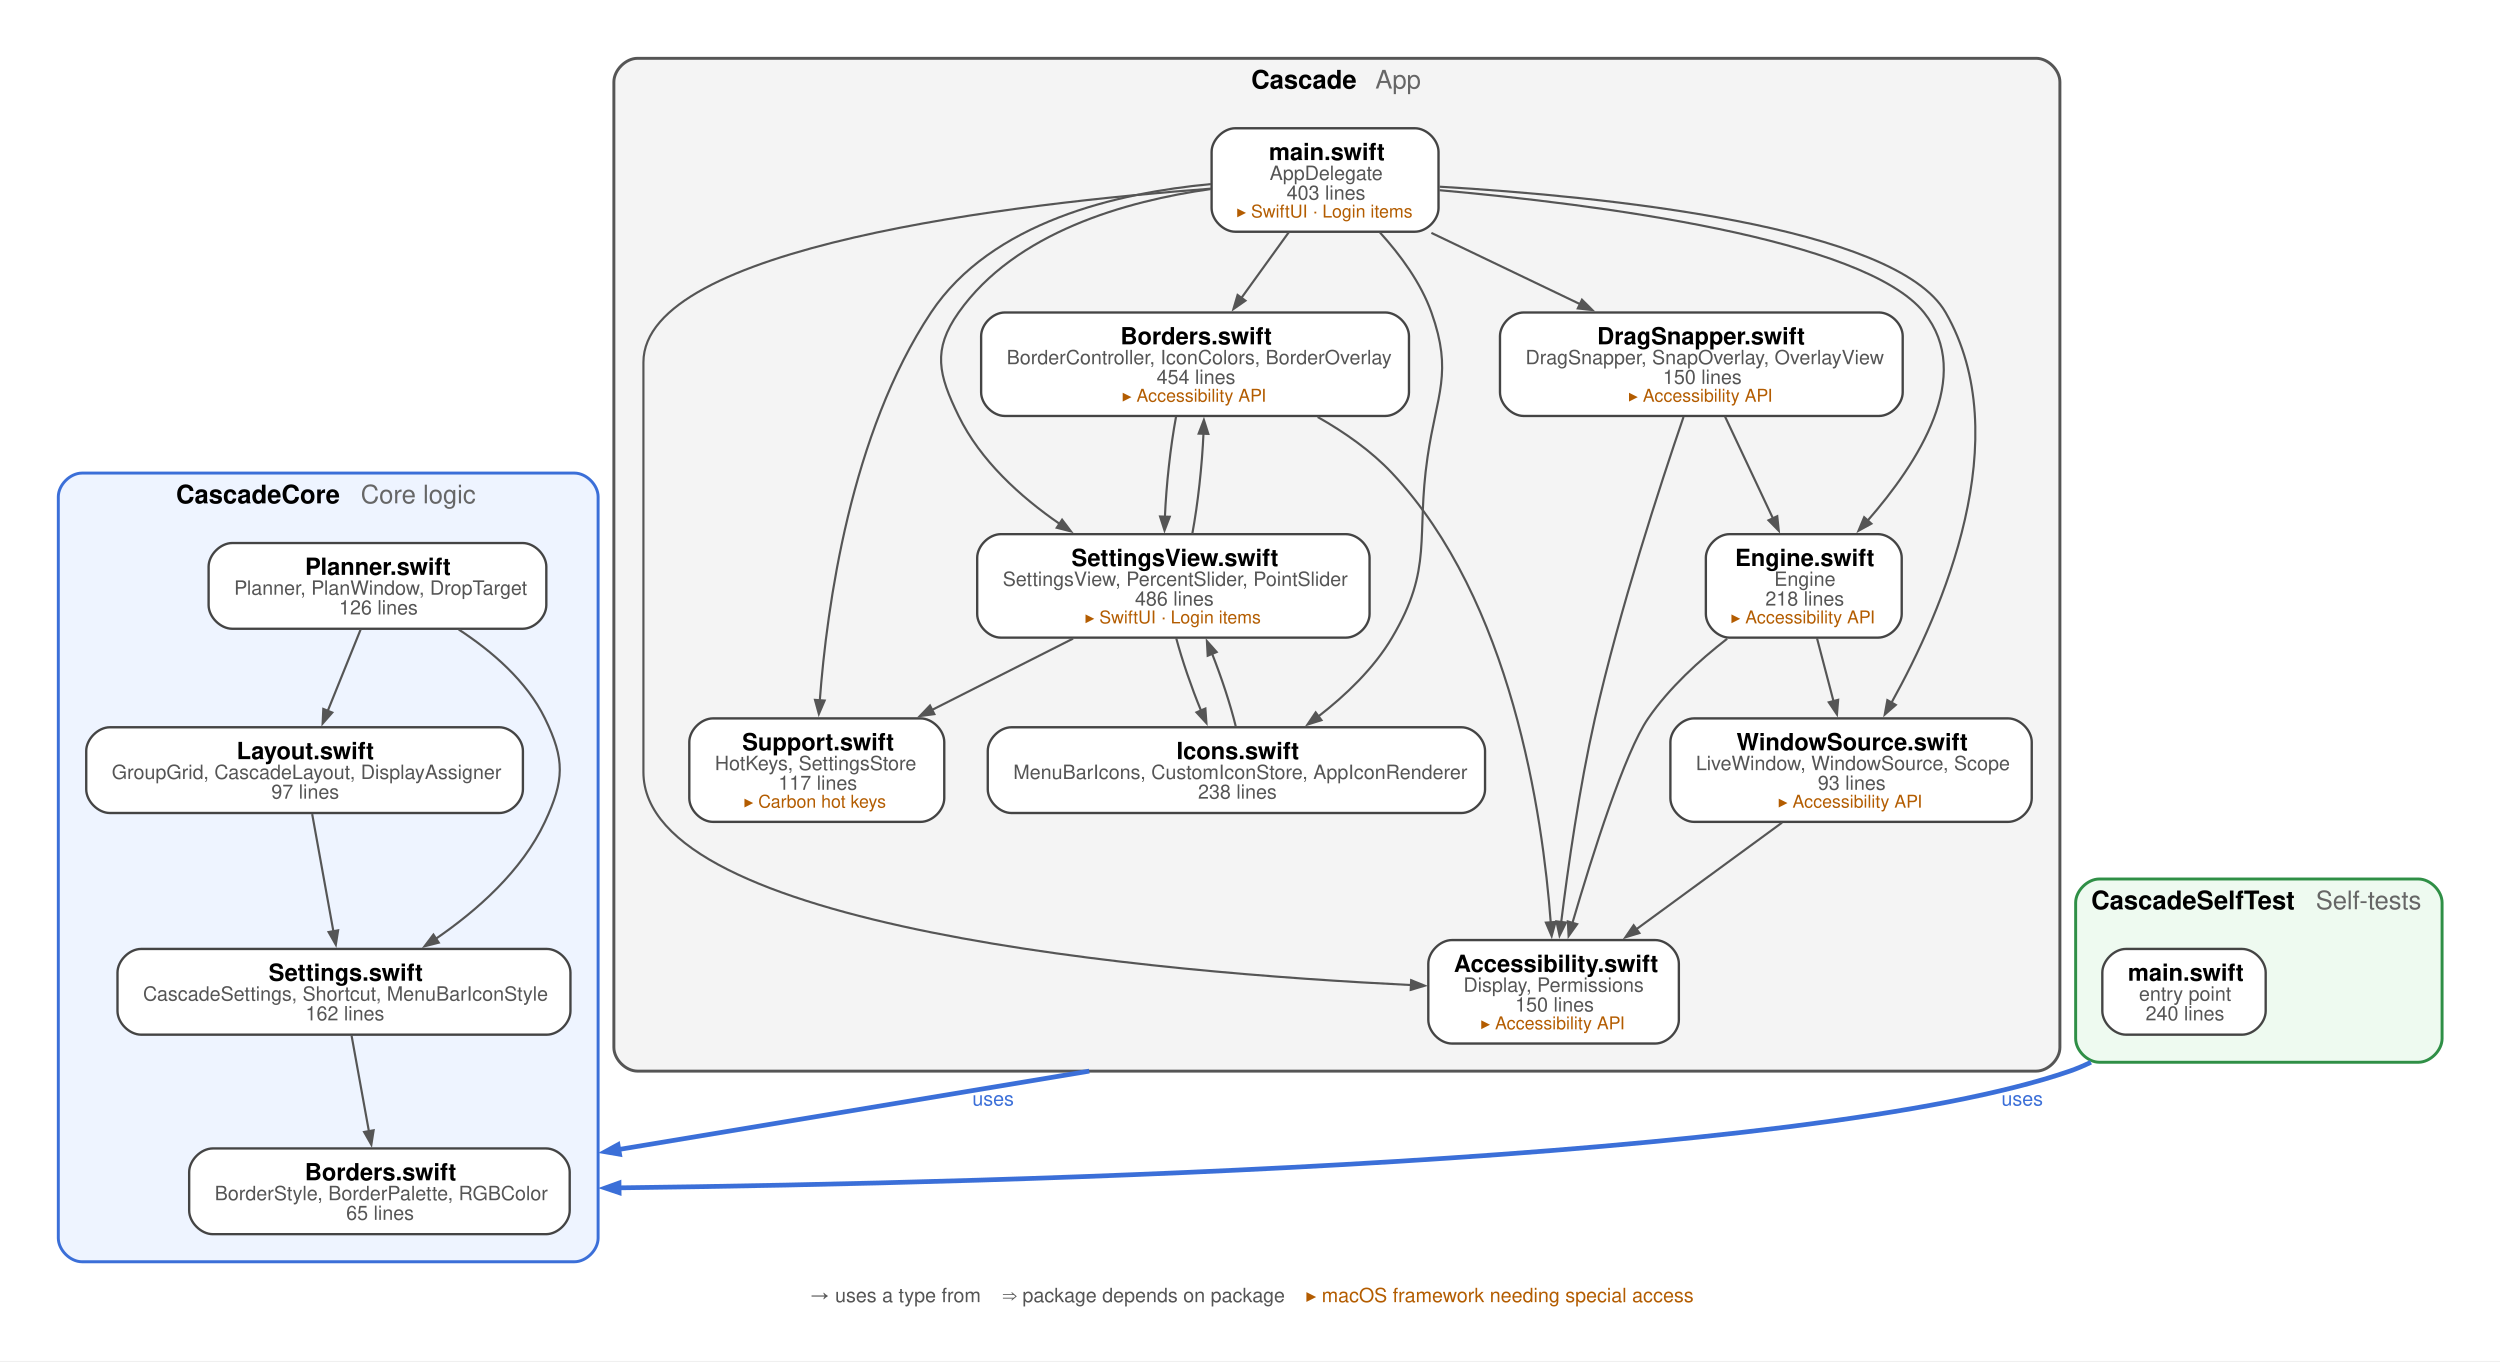
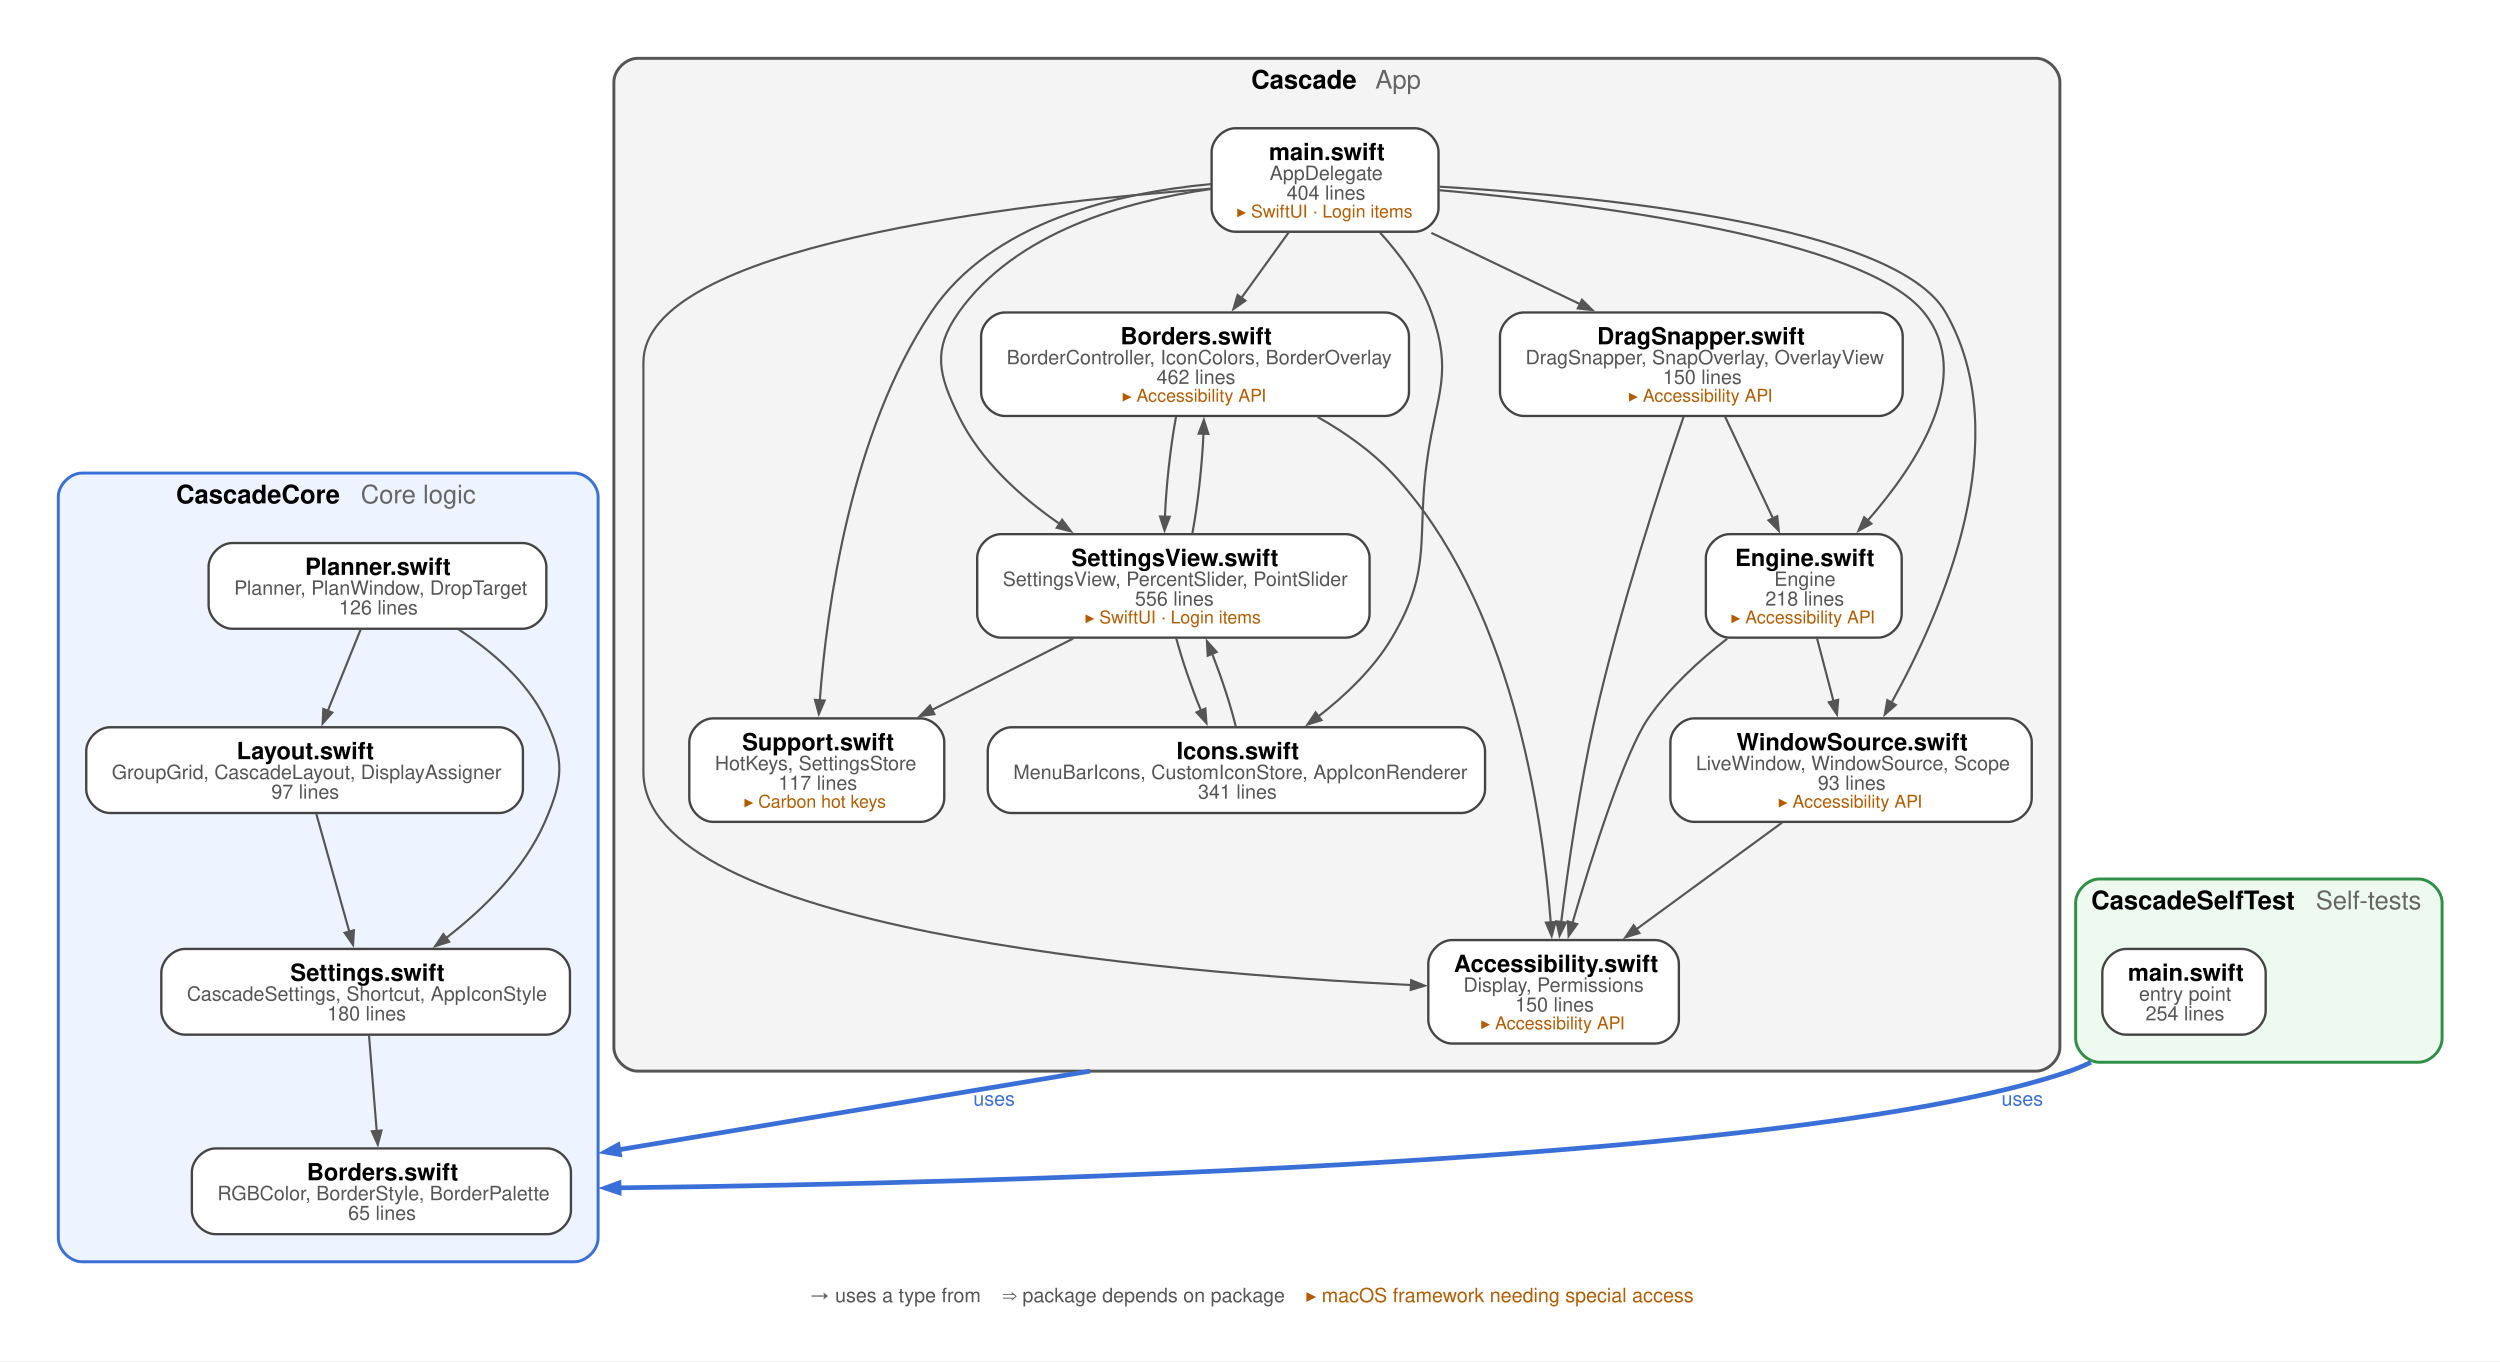
<svg xmlns="http://www.w3.org/2000/svg" width="1269pt" height="691pt" viewBox="0.00 0.00 1269.00 691.00">
  <g id="graph0" class="graph" transform="scale(1 1) rotate(0) translate(21.6 669.22)">
    <polygon fill="white" stroke="none" points="-21.6,21.6 -21.6,-669.22 1247.6,-669.22 1247.6,21.6 -21.6,21.6" />
    <text xml:space="preserve" text-anchor="start" x="389.5" y="-8.25" font-family="Helvetica,sans-Serif" font-size="10.00" fill="#555555">→ uses a type from    ⇒ package depends on package    </text>
    <text xml:space="preserve" text-anchor="start" x="641.5" y="-8.25" font-family="Helvetica,sans-Serif" font-size="10.00" fill="#b35c00">▸ macOS framework needing special access</text>
    <g id="clust1" class="cluster">
      <path fill="#eef4ff" stroke="#3b6fd8" stroke-width="1.5" d="M20,-28.75C20,-28.75 270,-28.75 270,-28.75 276,-28.75 282,-34.75 282,-40.75 282,-40.75 282,-417.08 282,-417.08 282,-423.08 276,-429.08 270,-429.08 270,-429.08 20,-429.08 20,-429.08 14,-429.08 8,-423.08 8,-417.08 8,-417.08 8,-40.75 8,-40.75 8,-34.75 14,-28.75 20,-28.75" />
      <text xml:space="preserve" text-anchor="start" x="67.75" y="-413.73" font-family="Helvetica,sans-Serif" font-weight="bold" font-size="13.00">CascadeCore</text>
      <text xml:space="preserve" text-anchor="start" x="154" y="-413.73" font-family="Helvetica,sans-Serif" font-size="13.00">  </text>
      <text xml:space="preserve" text-anchor="start" x="161.5" y="-413.73" font-family="Helvetica,sans-Serif" font-size="13.00" fill="#666666">Core logic</text>
    </g>
    <g id="clust2" class="cluster">
      <path fill="#f4f4f4" stroke="#555555" stroke-width="1.5" d="M302,-125.52C302,-125.52 1012,-125.52 1012,-125.52 1018,-125.52 1024,-131.52 1024,-137.52 1024,-137.52 1024,-627.62 1024,-627.62 1024,-633.62 1018,-639.62 1012,-639.62 1012,-639.62 302,-639.62 302,-639.62 296,-639.62 290,-633.62 290,-627.62 290,-627.62 290,-137.52 290,-137.52 290,-131.52 296,-125.52 302,-125.52" />
      <text xml:space="preserve" text-anchor="start" x="613.5" y="-624.27" font-family="Helvetica,sans-Serif" font-weight="bold" font-size="13.00">Cascade</text>
      <text xml:space="preserve" text-anchor="start" x="669" y="-624.27" font-family="Helvetica,sans-Serif" font-size="13.00">  </text>
      <text xml:space="preserve" text-anchor="start" x="676.5" y="-624.27" font-family="Helvetica,sans-Serif" font-size="13.00" fill="#666666">App</text>
    </g>
    <g id="clust3" class="cluster">
      <path fill="#eefaf0" stroke="#2f8f46" stroke-width="1.5" d="M1044,-130.02C1044,-130.02 1206,-130.02 1206,-130.02 1212,-130.02 1218,-136.02 1218,-142.02 1218,-142.02 1218,-211.04 1218,-211.04 1218,-217.04 1212,-223.04 1206,-223.04 1206,-223.04 1044,-223.04 1044,-223.04 1038,-223.04 1032,-217.04 1032,-211.04 1032,-211.04 1032,-142.02 1032,-142.02 1032,-136.02 1038,-130.02 1044,-130.02" />
      <text xml:space="preserve" text-anchor="start" x="1039.88" y="-207.69" font-family="Helvetica,sans-Serif" font-weight="bold" font-size="13.00">CascadeSelfTest</text>
      <text xml:space="preserve" text-anchor="start" x="1146.38" y="-207.69" font-family="Helvetica,sans-Serif" font-size="13.00">  </text>
      <text xml:space="preserve" text-anchor="start" x="1153.88" y="-207.69" font-family="Helvetica,sans-Serif" font-size="13.00" fill="#666666">Self-tests</text>
    </g>
    <g id="node1" class="node">
-       <path fill="white" stroke="#444444" stroke-width="1.2" d="M255.58,-86.27C255.58,-86.27 86.42,-86.27 86.42,-86.27 80.42,-86.27 74.42,-80.27 74.42,-74.27 74.42,-74.27 74.42,-54.75 74.42,-54.75 74.42,-48.75 80.42,-42.75 86.42,-42.75 86.42,-42.75 255.58,-42.75 255.58,-42.75 261.58,-42.75 267.58,-48.75 267.58,-54.75 267.58,-54.75 267.58,-74.27 267.58,-74.27 267.58,-80.27 261.58,-86.27 255.58,-86.27" />
-       <text xml:space="preserve" text-anchor="start" x="133.12" y="-70.11" font-family="Helvetica,sans-Serif" font-weight="bold" font-size="12.00">Borders.swift</text>
-       <text xml:space="preserve" text-anchor="start" x="87.38" y="-60.01" font-family="Helvetica,sans-Serif" font-size="10.00" fill="#555555">BorderStyle, BorderPalette, RGBColor</text>
-       <text xml:space="preserve" text-anchor="start" x="154.12" y="-50.01" font-family="Helvetica,sans-Serif" font-size="10.00" fill="#555555">65 lines</text>
+       <path fill="white" stroke="#444444" stroke-width="1.2" d="M256.21,-86.27C256.21,-86.27 87.79,-86.27 87.79,-86.27 81.79,-86.27 75.79,-80.27 75.79,-74.27 75.79,-74.27 75.79,-54.75 75.79,-54.75 75.79,-48.75 81.79,-42.75 87.79,-42.75 87.79,-42.75 256.21,-42.75 256.21,-42.75 262.21,-42.75 268.21,-48.75 268.21,-54.75 268.21,-54.75 268.21,-74.27 268.21,-74.27 268.21,-80.27 262.21,-86.27 256.21,-86.27" />
+       <text xml:space="preserve" text-anchor="start" x="134.12" y="-70.11" font-family="Helvetica,sans-Serif" font-weight="bold" font-size="12.00">Borders.swift</text>
+       <text xml:space="preserve" text-anchor="start" x="88.75" y="-60.01" font-family="Helvetica,sans-Serif" font-size="10.00" fill="#555555">RGBColor, BorderStyle, BorderPalette</text>
+       <text xml:space="preserve" text-anchor="start" x="155.12" y="-50.01" font-family="Helvetica,sans-Serif" font-size="10.00" fill="#555555">65 lines</text>
    </g>
    <g id="node2" class="node">
      <path fill="white" stroke="#444444" stroke-width="1.2" d="M231.83,-300.06C231.83,-300.06 34.17,-300.06 34.17,-300.06 28.17,-300.06 22.17,-294.06 22.17,-288.06 22.17,-288.06 22.17,-268.54 22.17,-268.54 22.17,-262.54 28.17,-256.54 34.17,-256.54 34.17,-256.54 231.83,-256.54 231.83,-256.54 237.83,-256.54 243.83,-262.54 243.83,-268.54 243.83,-268.54 243.83,-288.06 243.83,-288.06 243.83,-294.06 237.83,-300.06 231.83,-300.06" />
      <text xml:space="preserve" text-anchor="start" x="98.5" y="-283.9" font-family="Helvetica,sans-Serif" font-weight="bold" font-size="12.00">Layout.swift</text>
      <text xml:space="preserve" text-anchor="start" x="35.12" y="-273.8" font-family="Helvetica,sans-Serif" font-size="10.00" fill="#555555">GroupGrid, CascadeLayout, DisplayAssigner</text>
      <text xml:space="preserve" text-anchor="start" x="116.12" y="-263.8" font-family="Helvetica,sans-Serif" font-size="10.00" fill="#555555">97 lines</text>
    </g>
    <g id="node4" class="node">
-       <path fill="white" stroke="#444444" stroke-width="1.2" d="M255.96,-187.54C255.96,-187.54 50.04,-187.54 50.04,-187.54 44.04,-187.54 38.04,-181.54 38.04,-175.54 38.04,-175.54 38.04,-156.02 38.04,-156.02 38.04,-150.02 44.04,-144.02 50.04,-144.02 50.04,-144.02 255.96,-144.02 255.96,-144.02 261.96,-144.02 267.96,-150.02 267.96,-156.02 267.96,-156.02 267.96,-175.54 267.96,-175.54 267.96,-181.54 261.96,-187.54 255.96,-187.54" />
-       <text xml:space="preserve" text-anchor="start" x="114.75" y="-171.38" font-family="Helvetica,sans-Serif" font-weight="bold" font-size="12.00">Settings.swift</text>
-       <text xml:space="preserve" text-anchor="start" x="51" y="-161.28" font-family="Helvetica,sans-Serif" font-size="10.00" fill="#555555">CascadeSettings, Shortcut, MenuBarIconStyle</text>
-       <text xml:space="preserve" text-anchor="start" x="133.5" y="-151.28" font-family="Helvetica,sans-Serif" font-size="10.00" fill="#555555">162 lines</text>
+       <path fill="white" stroke="#444444" stroke-width="1.2" d="M255.71,-187.54C255.71,-187.54 72.29,-187.54 72.29,-187.54 66.29,-187.54 60.29,-181.54 60.29,-175.54 60.29,-175.54 60.29,-156.02 60.29,-156.02 60.29,-150.02 66.29,-144.02 72.29,-144.02 72.29,-144.02 255.71,-144.02 255.71,-144.02 261.71,-144.02 267.71,-150.02 267.71,-156.02 267.71,-156.02 267.71,-175.54 267.71,-175.54 267.71,-181.54 261.71,-187.54 255.71,-187.54" />
+       <text xml:space="preserve" text-anchor="start" x="125.75" y="-171.38" font-family="Helvetica,sans-Serif" font-weight="bold" font-size="12.00">Settings.swift</text>
+       <text xml:space="preserve" text-anchor="start" x="73.25" y="-161.28" font-family="Helvetica,sans-Serif" font-size="10.00" fill="#555555">CascadeSettings, Shortcut, AppIconStyle</text>
+       <text xml:space="preserve" text-anchor="start" x="144.5" y="-151.28" font-family="Helvetica,sans-Serif" font-size="10.00" fill="#555555">180 lines</text>
    </g>
    <g id="edge1" class="edge">
-       <path fill="none" stroke="#555555" stroke-width="1.1" d="M136.86,-255.99C139.91,-239.1 144.22,-215.29 147.62,-196.52" />
-       <polygon fill="#555555" stroke="#555555" stroke-width="1.1" points="150.02,-196.99 148.86,-189.66 145.2,-196.11 150.02,-196.99" />
+       <path fill="none" stroke="#555555" stroke-width="1.1" d="M138.98,-255.99C143.74,-239.02 150.45,-215.07 155.73,-196.26" />
+       <polygon fill="#555555" stroke="#555555" stroke-width="1.1" points="158.06,-197.03 157.59,-189.63 153.34,-195.71 158.06,-197.03" />
    </g>
    <g id="node3" class="node">
      <path fill="white" stroke="#444444" stroke-width="1.2" d="M243.71,-393.58C243.71,-393.58 96.29,-393.58 96.29,-393.58 90.29,-393.58 84.29,-387.58 84.29,-381.58 84.29,-381.58 84.29,-362.06 84.29,-362.06 84.29,-356.06 90.29,-350.06 96.29,-350.06 96.29,-350.06 243.71,-350.06 243.71,-350.06 249.71,-350.06 255.71,-356.06 255.71,-362.06 255.71,-362.06 255.71,-381.58 255.71,-381.58 255.71,-387.58 249.71,-393.58 243.71,-393.58" />
      <text xml:space="preserve" text-anchor="start" x="133.25" y="-377.42" font-family="Helvetica,sans-Serif" font-weight="bold" font-size="12.00">Planner.swift</text>
      <text xml:space="preserve" text-anchor="start" x="97.25" y="-367.32" font-family="Helvetica,sans-Serif" font-size="10.00" fill="#555555">Planner, PlanWindow, DropTarget</text>
      <text xml:space="preserve" text-anchor="start" x="150.5" y="-357.32" font-family="Helvetica,sans-Serif" font-size="10.00" fill="#555555">126 lines</text>
    </g>
    <g id="edge2" class="edge">
      <path fill="none" stroke="#555555" stroke-width="1.1" d="M161.42,-349.59C156.47,-337.35 150.17,-321.78 144.77,-308.4" />
      <polygon fill="#555555" stroke="#555555" stroke-width="1.1" points="147.05,-307.53 142.16,-301.95 142.51,-309.36 147.05,-307.53" />
    </g>
    <g id="edge3" class="edge">
-       <path fill="none" stroke="#555555" stroke-width="1.1" d="M211.25,-349.68C228.07,-338.69 245.72,-323.56 255,-304.56 265.24,-283.59 264.88,-273.19 255,-252.04 243.41,-227.24 220.67,-207.12 199.59,-192.67" />
-       <polygon fill="#555555" stroke="#555555" stroke-width="1.1" points="201.11,-190.73 193.92,-188.91 198.4,-194.82 201.11,-190.73" />
+       <path fill="none" stroke="#555555" stroke-width="1.1" d="M211.25,-349.68C228.07,-338.69 245.72,-323.56 255,-304.56 265.24,-283.59 264.28,-273.46 255,-252.04 244.65,-228.16 223.95,-207.9 204.9,-193.13" />
+       <polygon fill="#555555" stroke="#555555" stroke-width="1.1" points="206.38,-191.18 199.31,-188.94 203.44,-195.1 206.38,-191.18" />
    </g>
    <g id="edge4" class="edge">
-       <path fill="none" stroke="#555555" stroke-width="1.1" d="M156.82,-143.73C159.39,-129.51 162.83,-110.55 165.68,-94.86" />
-       <polygon fill="#555555" stroke="#555555" stroke-width="1.1" points="168.05,-95.5 166.89,-88.17 163.23,-94.62 168.05,-95.5" />
+       <path fill="none" stroke="#555555" stroke-width="1.1" d="M165.7,-143.73C166.84,-129.51 168.37,-110.55 169.63,-94.86" />
+       <polygon fill="#555555" stroke="#555555" stroke-width="1.1" points="172.05,-95.37 170.17,-88.19 167.17,-94.97 172.05,-95.37" />
    </g>
    <g id="node5" class="node">
      <path fill="white" stroke="#444444" stroke-width="1.2" d="M818.59,-192.04C818.59,-192.04 715.41,-192.04 715.41,-192.04 709.41,-192.04 703.41,-186.04 703.41,-180.04 703.41,-180.04 703.41,-151.52 703.41,-151.52 703.41,-145.52 709.41,-139.52 715.41,-139.52 715.41,-139.52 818.59,-139.52 818.59,-139.52 824.59,-139.52 830.59,-145.52 830.59,-151.52 830.59,-151.52 830.59,-180.04 830.59,-180.04 830.59,-186.04 824.59,-192.04 818.59,-192.04" />
      <text xml:space="preserve" text-anchor="start" x="716.38" y="-175.88" font-family="Helvetica,sans-Serif" font-weight="bold" font-size="12.00">Accessibility.swift</text>
      <text xml:space="preserve" text-anchor="start" x="721.25" y="-165.78" font-family="Helvetica,sans-Serif" font-size="10.00" fill="#555555">Display, Permissions</text>
      <text xml:space="preserve" text-anchor="start" x="747.5" y="-155.78" font-family="Helvetica,sans-Serif" font-size="10.00" fill="#555555">150 lines</text>
      <text xml:space="preserve" text-anchor="start" x="730.25" y="-146.73" font-family="Helvetica,sans-Serif" font-size="9.00" fill="#b35c00">▸ Accessibility API</text>
    </g>
    <g id="edge24" class="edge">
-       <path fill="none" stroke="#3b6fd8" stroke-width="2.4" d="M531.31,-125.52C449.48,-111.89 361.08,-97.17 292.32,-85.72" />
-       <polygon fill="#3b6fd8" stroke="#3b6fd8" stroke-width="2.4" points="292.89,-83.33 285.58,-84.59 292.08,-88.16 292.89,-83.33" />
-       <text xml:space="preserve" text-anchor="middle" x="482.5" y="-108.02" font-family="Helvetica,sans-Serif" font-size="10.00" fill="#3b6fd8"> uses </text>
+       <path fill="none" stroke="#3b6fd8" stroke-width="2.4" d="M531.71,-125.52C449.68,-111.84 361.06,-97.05 292.3,-85.58" />
+       <polygon fill="#3b6fd8" stroke="#3b6fd8" stroke-width="2.4" points="292.89,-83.2 285.58,-84.46 292.08,-88.03 292.89,-83.2" />
+       <text xml:space="preserve" text-anchor="middle" x="483" y="-108.02" font-family="Helvetica,sans-Serif" font-size="10.00" fill="#3b6fd8"> uses </text>
    </g>
    <g id="node6" class="node">
      <path fill="white" stroke="#444444" stroke-width="1.2" d="M681.59,-510.6C681.59,-510.6 488.42,-510.6 488.42,-510.6 482.42,-510.6 476.42,-504.6 476.42,-498.6 476.42,-498.6 476.42,-470.08 476.42,-470.08 476.42,-464.08 482.42,-458.08 488.42,-458.08 488.42,-458.08 681.59,-458.08 681.59,-458.08 687.59,-458.08 693.59,-464.08 693.59,-470.08 693.59,-470.08 693.59,-498.6 693.59,-498.6 693.59,-504.6 687.59,-510.6 681.59,-510.6" />
      <text xml:space="preserve" text-anchor="start" x="547.12" y="-494.44" font-family="Helvetica,sans-Serif" font-weight="bold" font-size="12.00">Borders.swift</text>
      <text xml:space="preserve" text-anchor="start" x="489.38" y="-484.34" font-family="Helvetica,sans-Serif" font-size="10.00" fill="#555555">BorderController, IconColors, BorderOverlay</text>
-       <text xml:space="preserve" text-anchor="start" x="565.5" y="-474.34" font-family="Helvetica,sans-Serif" font-size="10.00" fill="#555555">454 lines</text>
+       <text xml:space="preserve" text-anchor="start" x="565.5" y="-474.34" font-family="Helvetica,sans-Serif" font-size="10.00" fill="#555555">462 lines</text>
      <text xml:space="preserve" text-anchor="start" x="548.25" y="-465.29" font-family="Helvetica,sans-Serif" font-size="9.00" fill="#b35c00">▸ Accessibility API</text>
    </g>
    <g id="edge5" class="edge">
      <path fill="none" stroke="#555555" stroke-width="1.1" d="M647.24,-457.55C660.87,-449.84 674.38,-440.37 685,-429.08 745.66,-364.59 761.46,-255.76 765.57,-200.77" />
      <polygon fill="#555555" stroke="#555555" stroke-width="1.1" points="767.99,-201.23 766.02,-194.08 763.11,-200.9 767.99,-201.23" />
    </g>
    <g id="node10" class="node">
      <path fill="white" stroke="#444444" stroke-width="1.2" d="M661.59,-398.08C661.59,-398.08 486.42,-398.08 486.42,-398.08 480.42,-398.08 474.42,-392.08 474.42,-386.08 474.42,-386.08 474.42,-357.56 474.42,-357.56 474.42,-351.56 480.42,-345.56 486.42,-345.56 486.42,-345.56 661.59,-345.56 661.59,-345.56 667.59,-345.56 673.59,-351.56 673.59,-357.56 673.59,-357.56 673.59,-386.08 673.59,-386.08 673.59,-392.08 667.59,-398.08 661.59,-398.08" />
      <text xml:space="preserve" text-anchor="start" x="522.25" y="-381.92" font-family="Helvetica,sans-Serif" font-weight="bold" font-size="12.00">SettingsView.swift</text>
      <text xml:space="preserve" text-anchor="start" x="487.38" y="-371.82" font-family="Helvetica,sans-Serif" font-size="10.00" fill="#555555">SettingsView, PercentSlider, PointSlider</text>
-       <text xml:space="preserve" text-anchor="start" x="554.5" y="-361.82" font-family="Helvetica,sans-Serif" font-size="10.00" fill="#555555">486 lines</text>
+       <text xml:space="preserve" text-anchor="start" x="554.5" y="-361.82" font-family="Helvetica,sans-Serif" font-size="10.00" fill="#555555">556 lines</text>
      <text xml:space="preserve" text-anchor="start" x="529.38" y="-352.77" font-family="Helvetica,sans-Serif" font-size="9.00" fill="#b35c00">▸ SwiftUI · Login items</text>
    </g>
    <g id="edge6" class="edge">
      <path fill="none" stroke="#555555" stroke-width="1.1" d="M575.36,-457.71C572.52,-442.5 570.4,-423.05 569.69,-406.6" />
      <polygon fill="#555555" stroke="#555555" stroke-width="1.1" points="572.15,-406.91 569.51,-399.98 567.25,-407.04 572.15,-406.91" />
    </g>
    <g id="node7" class="node">
      <path fill="white" stroke="#444444" stroke-width="1.2" d="M932.21,-510.6C932.21,-510.6 751.79,-510.6 751.79,-510.6 745.79,-510.6 739.79,-504.6 739.79,-498.6 739.79,-498.6 739.79,-470.08 739.79,-470.08 739.79,-464.08 745.79,-458.08 751.79,-458.08 751.79,-458.08 932.21,-458.08 932.21,-458.08 938.21,-458.08 944.21,-464.08 944.21,-470.08 944.21,-470.08 944.21,-498.6 944.21,-498.6 944.21,-504.6 938.21,-510.6 932.21,-510.6" />
      <text xml:space="preserve" text-anchor="start" x="789.12" y="-494.44" font-family="Helvetica,sans-Serif" font-weight="bold" font-size="12.00">DragSnapper.swift</text>
      <text xml:space="preserve" text-anchor="start" x="752.75" y="-484.34" font-family="Helvetica,sans-Serif" font-size="10.00" fill="#555555">DragSnapper, SnapOverlay, OverlayView</text>
      <text xml:space="preserve" text-anchor="start" x="822.5" y="-474.34" font-family="Helvetica,sans-Serif" font-size="10.00" fill="#555555">150 lines</text>
      <text xml:space="preserve" text-anchor="start" x="805.25" y="-465.29" font-family="Helvetica,sans-Serif" font-size="9.00" fill="#b35c00">▸ Accessibility API</text>
    </g>
    <g id="edge7" class="edge">
      <path fill="none" stroke="#555555" stroke-width="1.1" d="M832.96,-457.59C821.15,-423.13 800.51,-359.9 788,-304.56 780.1,-269.59 774.31,-228.94 770.83,-200.91" />
      <polygon fill="#555555" stroke="#555555" stroke-width="1.1" points="773.3,-200.94 770.03,-194.28 768.44,-201.53 773.3,-200.94" />
    </g>
    <g id="node8" class="node">
      <path fill="white" stroke="#444444" stroke-width="1.2" d="M931.71,-398.08C931.71,-398.08 856.29,-398.08 856.29,-398.08 850.29,-398.08 844.29,-392.08 844.29,-386.08 844.29,-386.08 844.29,-357.56 844.29,-357.56 844.29,-351.56 850.29,-345.56 856.29,-345.56 856.29,-345.56 931.71,-345.56 931.71,-345.56 937.71,-345.56 943.71,-351.56 943.71,-357.56 943.71,-357.56 943.71,-386.08 943.71,-386.08 943.71,-392.08 937.71,-398.08 931.71,-398.08" />
      <text xml:space="preserve" text-anchor="start" x="859.12" y="-381.92" font-family="Helvetica,sans-Serif" font-weight="bold" font-size="12.00">Engine.swift</text>
      <text xml:space="preserve" text-anchor="start" x="879" y="-371.82" font-family="Helvetica,sans-Serif" font-size="10.00" fill="#555555">Engine</text>
      <text xml:space="preserve" text-anchor="start" x="874.5" y="-361.82" font-family="Helvetica,sans-Serif" font-size="10.00" fill="#555555">218 lines</text>
      <text xml:space="preserve" text-anchor="start" x="857.25" y="-352.77" font-family="Helvetica,sans-Serif" font-size="9.00" fill="#b35c00">▸ Accessibility API</text>
    </g>
    <g id="edge8" class="edge">
      <path fill="none" stroke="#555555" stroke-width="1.1" d="M854.06,-457.71C861.28,-442.36 870.54,-422.69 878.32,-406.15" />
      <polygon fill="#555555" stroke="#555555" stroke-width="1.1" points="880.53,-407.2 881.3,-399.82 876.1,-405.11 880.53,-407.2" />
    </g>
    <g id="edge9" class="edge">
      <path fill="none" stroke="#555555" stroke-width="1.1" d="M855.11,-345C840.88,-333.96 825.68,-320.03 815,-304.56 803.18,-287.43 786.76,-235.52 776.51,-200.54" />
      <polygon fill="#555555" stroke="#555555" stroke-width="1.1" points="778.94,-200.12 774.63,-194.08 774.23,-201.49 778.94,-200.12" />
    </g>
    <g id="node12" class="node">
      <path fill="white" stroke="#444444" stroke-width="1.2" d="M997.71,-304.56C997.71,-304.56 838.29,-304.56 838.29,-304.56 832.29,-304.56 826.29,-298.56 826.29,-292.56 826.29,-292.56 826.29,-264.04 826.29,-264.04 826.29,-258.04 832.29,-252.04 838.29,-252.04 838.29,-252.04 997.71,-252.04 997.71,-252.04 1003.71,-252.04 1009.71,-258.04 1009.71,-264.04 1009.71,-264.04 1009.71,-292.56 1009.71,-292.56 1009.71,-298.56 1003.71,-304.56 997.71,-304.56" />
      <text xml:space="preserve" text-anchor="start" x="859.88" y="-288.4" font-family="Helvetica,sans-Serif" font-weight="bold" font-size="12.00">WindowSource.swift</text>
      <text xml:space="preserve" text-anchor="start" x="839.25" y="-278.3" font-family="Helvetica,sans-Serif" font-size="10.00" fill="#555555">LiveWindow, WindowSource, Scope</text>
      <text xml:space="preserve" text-anchor="start" x="901.12" y="-268.3" font-family="Helvetica,sans-Serif" font-size="10.00" fill="#555555">93 lines</text>
      <text xml:space="preserve" text-anchor="start" x="881.25" y="-259.25" font-family="Helvetica,sans-Serif" font-size="9.00" fill="#b35c00">▸ Accessibility API</text>
    </g>
    <g id="edge10" class="edge">
      <path fill="none" stroke="#555555" stroke-width="1.1" d="M900.69,-345.33C903.29,-335.39 906.31,-323.86 909.1,-313.25" />
      <polygon fill="#555555" stroke="#555555" stroke-width="1.1" points="911.44,-313.98 910.84,-306.58 906.7,-312.73 911.44,-313.98" />
    </g>
    <g id="node9" class="node">
      <path fill="white" stroke="#444444" stroke-width="1.2" d="M720.21,-300.06C720.21,-300.06 491.79,-300.06 491.79,-300.06 485.79,-300.06 479.79,-294.06 479.79,-288.06 479.79,-288.06 479.79,-268.54 479.79,-268.54 479.79,-262.54 485.79,-256.54 491.79,-256.54 491.79,-256.54 720.21,-256.54 720.21,-256.54 726.21,-256.54 732.21,-262.54 732.21,-268.54 732.21,-268.54 732.21,-288.06 732.21,-288.06 732.21,-294.06 726.21,-300.06 720.21,-300.06" />
      <text xml:space="preserve" text-anchor="start" x="575.62" y="-283.9" font-family="Helvetica,sans-Serif" font-weight="bold" font-size="12.00">Icons.swift</text>
      <text xml:space="preserve" text-anchor="start" x="492.75" y="-273.8" font-family="Helvetica,sans-Serif" font-size="10.00" fill="#555555">MenuBarIcons, CustomIconStore, AppIconRenderer</text>
-       <text xml:space="preserve" text-anchor="start" x="586.5" y="-263.8" font-family="Helvetica,sans-Serif" font-size="10.00" fill="#555555">238 lines</text>
+       <text xml:space="preserve" text-anchor="start" x="586.5" y="-263.8" font-family="Helvetica,sans-Serif" font-size="10.00" fill="#555555">341 lines</text>
    </g>
    <g id="edge11" class="edge">
      <path fill="none" stroke="#555555" stroke-width="1.1" d="M605.64,-300.64C602.95,-311.59 598.49,-325.18 593.63,-337.47" />
      <polygon fill="#555555" stroke="#555555" stroke-width="1.1" points="591.43,-336.38 591.03,-343.79 595.96,-338.25 591.43,-336.38" />
    </g>
    <g id="edge12" class="edge">
      <path fill="none" stroke="#555555" stroke-width="1.1" d="M583.62,-398.31C586.45,-413.49 588.59,-432.94 589.3,-449.41" />
      <polygon fill="#555555" stroke="#555555" stroke-width="1.1" points="586.84,-449.12 589.49,-456.04 591.74,-448.98 586.84,-449.12" />
    </g>
    <g id="edge13" class="edge">
      <path fill="none" stroke="#555555" stroke-width="1.1" d="M575.43,-345.33C578.5,-333.9 583.15,-320.35 588.04,-308.51" />
      <polygon fill="#555555" stroke="#555555" stroke-width="1.1" points="590.25,-309.56 590.78,-302.16 585.75,-307.62 590.25,-309.56" />
    </g>
    <g id="node11" class="node">
      <path fill="white" stroke="#444444" stroke-width="1.2" d="M445.71,-304.56C445.71,-304.56 340.29,-304.56 340.29,-304.56 334.29,-304.56 328.29,-298.56 328.29,-292.56 328.29,-292.56 328.29,-264.04 328.29,-264.04 328.29,-258.04 334.29,-252.04 340.29,-252.04 340.29,-252.04 445.71,-252.04 445.71,-252.04 451.71,-252.04 457.71,-258.04 457.71,-264.04 457.71,-264.04 457.71,-292.56 457.71,-292.56 457.71,-298.56 451.71,-304.56 445.71,-304.56" />
      <text xml:space="preserve" text-anchor="start" x="355.12" y="-288.4" font-family="Helvetica,sans-Serif" font-weight="bold" font-size="12.00">Support.swift</text>
      <text xml:space="preserve" text-anchor="start" x="341.25" y="-278.3" font-family="Helvetica,sans-Serif" font-size="10.00" fill="#555555">HotKeys, SettingsStore</text>
      <text xml:space="preserve" text-anchor="start" x="373.5" y="-268.3" font-family="Helvetica,sans-Serif" font-size="10.00" fill="#555555">117 lines</text>
      <text xml:space="preserve" text-anchor="start" x="356.25" y="-259.25" font-family="Helvetica,sans-Serif" font-size="9.00" fill="#b35c00">▸ Carbon hot keys</text>
    </g>
    <g id="edge14" class="edge">
      <path fill="none" stroke="#555555" stroke-width="1.1" d="M523.1,-345.08C500.84,-333.83 474.59,-320.55 451.52,-308.89" />
      <polygon fill="#555555" stroke="#555555" stroke-width="1.1" points="452.67,-306.73 445.32,-305.75 450.46,-311.1 452.67,-306.73" />
    </g>
    <g id="edge15" class="edge">
      <path fill="none" stroke="#555555" stroke-width="1.1" d="M882.98,-251.67C860.85,-235.47 832.15,-214.46 808.83,-197.4" />
      <polygon fill="#555555" stroke="#555555" stroke-width="1.1" points="810.53,-195.61 803.44,-193.45 807.64,-199.56 810.53,-195.61" />
    </g>
    <g id="node13" class="node">
      <path fill="white" stroke="#444444" stroke-width="1.2" d="M696.59,-604.12C696.59,-604.12 605.41,-604.12 605.41,-604.12 599.41,-604.12 593.41,-598.12 593.41,-592.12 593.41,-592.12 593.41,-563.6 593.41,-563.6 593.41,-557.6 599.41,-551.6 605.41,-551.6 605.41,-551.6 696.59,-551.6 696.59,-551.6 702.59,-551.6 708.59,-557.6 708.59,-563.6 708.59,-563.6 708.59,-592.12 708.59,-592.12 708.59,-598.12 702.59,-604.12 696.59,-604.12" />
      <text xml:space="preserve" text-anchor="start" x="622.5" y="-587.96" font-family="Helvetica,sans-Serif" font-weight="bold" font-size="12.00">main.swift</text>
      <text xml:space="preserve" text-anchor="start" x="622.88" y="-577.86" font-family="Helvetica,sans-Serif" font-size="10.00" fill="#555555">AppDelegate</text>
-       <text xml:space="preserve" text-anchor="start" x="631.5" y="-567.86" font-family="Helvetica,sans-Serif" font-size="10.00" fill="#555555">403 lines</text>
+       <text xml:space="preserve" text-anchor="start" x="631.5" y="-567.86" font-family="Helvetica,sans-Serif" font-size="10.00" fill="#555555">404 lines</text>
      <text xml:space="preserve" text-anchor="start" x="606.38" y="-558.81" font-family="Helvetica,sans-Serif" font-size="9.00" fill="#b35c00">▸ SwiftUI · Login items</text>
    </g>
    <g id="edge16" class="edge">
      <path fill="none" stroke="#555555" stroke-width="1.1" d="M593.09,-573.46C494.59,-566.07 305,-544.21 305,-485.34 305,-485.34 305,-485.34 305,-277.3 305,-198.11 564.97,-175.54 694.88,-169.2" />
      <polygon fill="#555555" stroke="#555555" stroke-width="1.1" points="694.71,-171.66 701.58,-168.88 694.48,-166.77 694.71,-171.66" />
    </g>
    <g id="edge17" class="edge">
      <path fill="none" stroke="#555555" stroke-width="1.1" d="M632.62,-551.37C625.17,-541.04 616.48,-528.99 608.57,-518.03" />
      <polygon fill="#555555" stroke="#555555" stroke-width="1.1" points="610.57,-516.61 604.49,-512.36 606.6,-519.48 610.57,-516.61" />
    </g>
    <g id="edge18" class="edge">
      <path fill="none" stroke="#555555" stroke-width="1.1" d="M704.97,-551C728.46,-539.74 756.11,-526.49 780.41,-514.85" />
      <polygon fill="#555555" stroke="#555555" stroke-width="1.1" points="781.41,-517.09 786.66,-511.85 779.29,-512.67 781.41,-517.09" />
    </g>
    <g id="edge19" class="edge">
      <path fill="none" stroke="#555555" stroke-width="1.1" d="M709.07,-572.67C788.51,-565.59 924.71,-548.2 955,-510.6 980.66,-478.74 952.21,-434.39 926.18,-404.7" />
      <polygon fill="#555555" stroke="#555555" stroke-width="1.1" points="928.3,-403.4 921.8,-399.84 924.66,-406.68 928.3,-403.4" />
    </g>
    <g id="edge20" class="edge">
      <path fill="none" stroke="#555555" stroke-width="1.1" d="M678.89,-551.17C689.18,-539.85 699.63,-525.7 705,-510.6 715.96,-479.8 707.71,-469.43 703,-437.08 697.03,-396.06 706.08,-381.25 685,-345.56 675.77,-329.93 661.45,-316.29 647.53,-305.51" />
      <polygon fill="#555555" stroke="#555555" stroke-width="1.1" points="649.16,-303.67 642.09,-301.45 646.23,-307.6 649.16,-303.67" />
    </g>
    <g id="edge21" class="edge">
      <path fill="none" stroke="#555555" stroke-width="1.1" d="M593.02,-573.26C549.9,-567.19 493.75,-551.36 465,-510.6 451.55,-491.53 454.77,-479.06 465,-458.08 476.02,-435.48 496.24,-417.11 516.31,-403.28" />
      <polygon fill="#555555" stroke="#555555" stroke-width="1.1" points="517.52,-405.42 522,-399.5 514.81,-401.34 517.52,-405.42" />
    </g>
    <g id="edge22" class="edge">
      <path fill="none" stroke="#555555" stroke-width="1.1" d="M593.09,-575.78C545.66,-571.39 481.57,-556.6 451,-510.6 410.23,-449.25 398.12,-361.45 394.52,-313.6" />
      <polygon fill="#555555" stroke="#555555" stroke-width="1.1" points="396.98,-313.62 394.05,-306.81 392.09,-313.96 396.98,-313.62" />
    </g>
    <g id="edge23" class="edge">
      <path fill="none" stroke="#555555" stroke-width="1.1" d="M709.09,-574.46C792.96,-569.5 940.74,-554.58 966,-510.6 1002.47,-447.1 964.71,-359.65 938.53,-312.56" />
      <polygon fill="#555555" stroke="#555555" stroke-width="1.1" points="940.69,-311.4 935.1,-306.53 936.43,-313.82 940.69,-311.4" />
    </g>
    <g id="node14" class="node">
      <path fill="white" stroke="#444444" stroke-width="1.2" d="M1116.46,-187.54C1116.46,-187.54 1057.54,-187.54 1057.54,-187.54 1051.54,-187.54 1045.54,-181.54 1045.54,-175.54 1045.54,-175.54 1045.54,-156.02 1045.54,-156.02 1045.54,-150.02 1051.54,-144.02 1057.54,-144.02 1057.54,-144.02 1116.46,-144.02 1116.46,-144.02 1122.46,-144.02 1128.46,-150.02 1128.46,-156.02 1128.46,-156.02 1128.46,-175.54 1128.46,-175.54 1128.46,-181.54 1122.46,-187.54 1116.46,-187.54" />
      <text xml:space="preserve" text-anchor="start" x="1058.5" y="-171.38" font-family="Helvetica,sans-Serif" font-weight="bold" font-size="12.00">main.swift</text>
      <text xml:space="preserve" text-anchor="start" x="1064.12" y="-161.28" font-family="Helvetica,sans-Serif" font-size="10.00" fill="#555555">entry point</text>
-       <text xml:space="preserve" text-anchor="start" x="1067.5" y="-151.28" font-family="Helvetica,sans-Serif" font-size="10.00" fill="#555555">240 lines</text>
+       <text xml:space="preserve" text-anchor="start" x="1067.5" y="-151.28" font-family="Helvetica,sans-Serif" font-size="10.00" fill="#555555">254 lines</text>
    </g>
    <g id="edge25" class="edge">
-       <path fill="none" stroke="#3b6fd8" stroke-width="2.4" d="M1039.73,-130.02C1036.2,-128.3 1032.61,-126.77 1029,-125.52 896.34,-79.72 495.87,-68.82 292.43,-66.27" />
-       <polygon fill="#3b6fd8" stroke="#3b6fd8" stroke-width="2.4" points="292.66,-63.82 285.63,-66.19 292.6,-68.72 292.66,-63.82" />
-       <text xml:space="preserve" text-anchor="middle" x="1004.87" y="-108.02" font-family="Helvetica,sans-Serif" font-size="10.00" fill="#3b6fd8"> uses </text>
+       <path fill="none" stroke="#3b6fd8" stroke-width="2.4" d="M1039.73,-130.02C1036.2,-128.3 1032.61,-126.77 1029,-125.52 896.3,-79.7 495.32,-68.82 292.4,-66.27" />
+       <polygon fill="#3b6fd8" stroke="#3b6fd8" stroke-width="2.4" points="292.66,-63.82 285.63,-66.18 292.6,-68.72 292.66,-63.82" />
+       <text xml:space="preserve" text-anchor="middle" x="1004.91" y="-108.02" font-family="Helvetica,sans-Serif" font-size="10.00" fill="#3b6fd8"> uses </text>
    </g>
  </g>
</svg>
